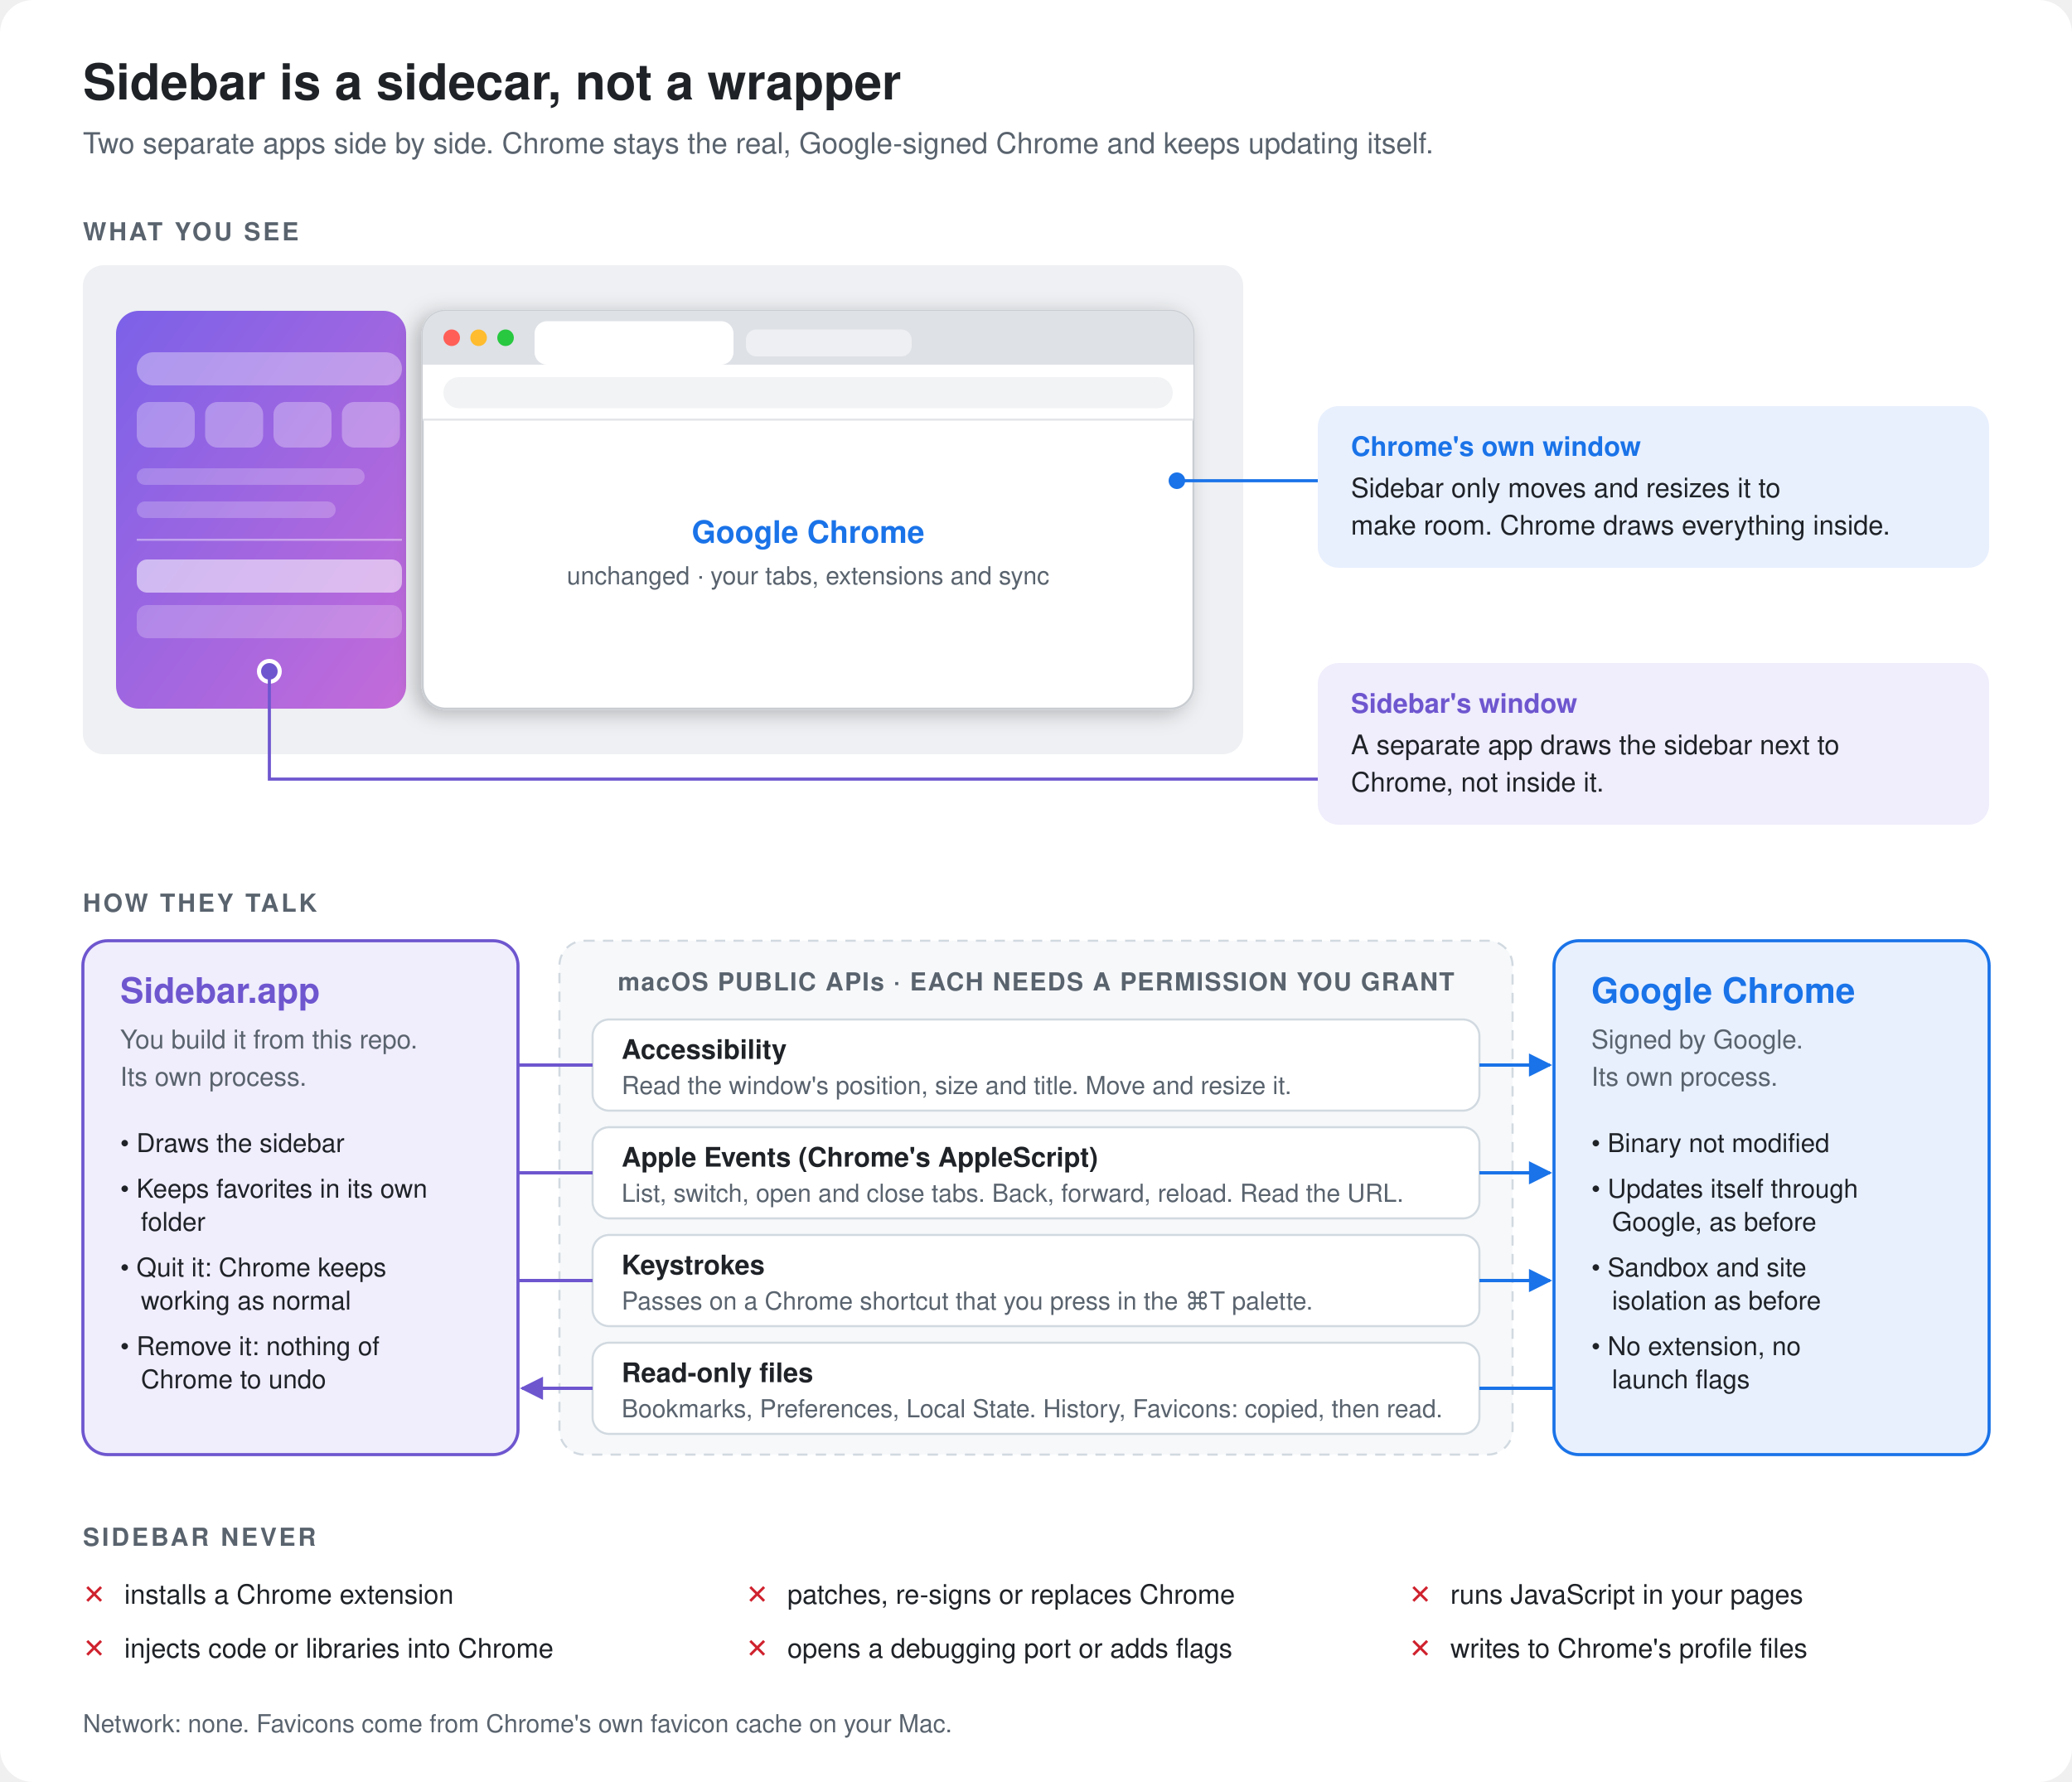
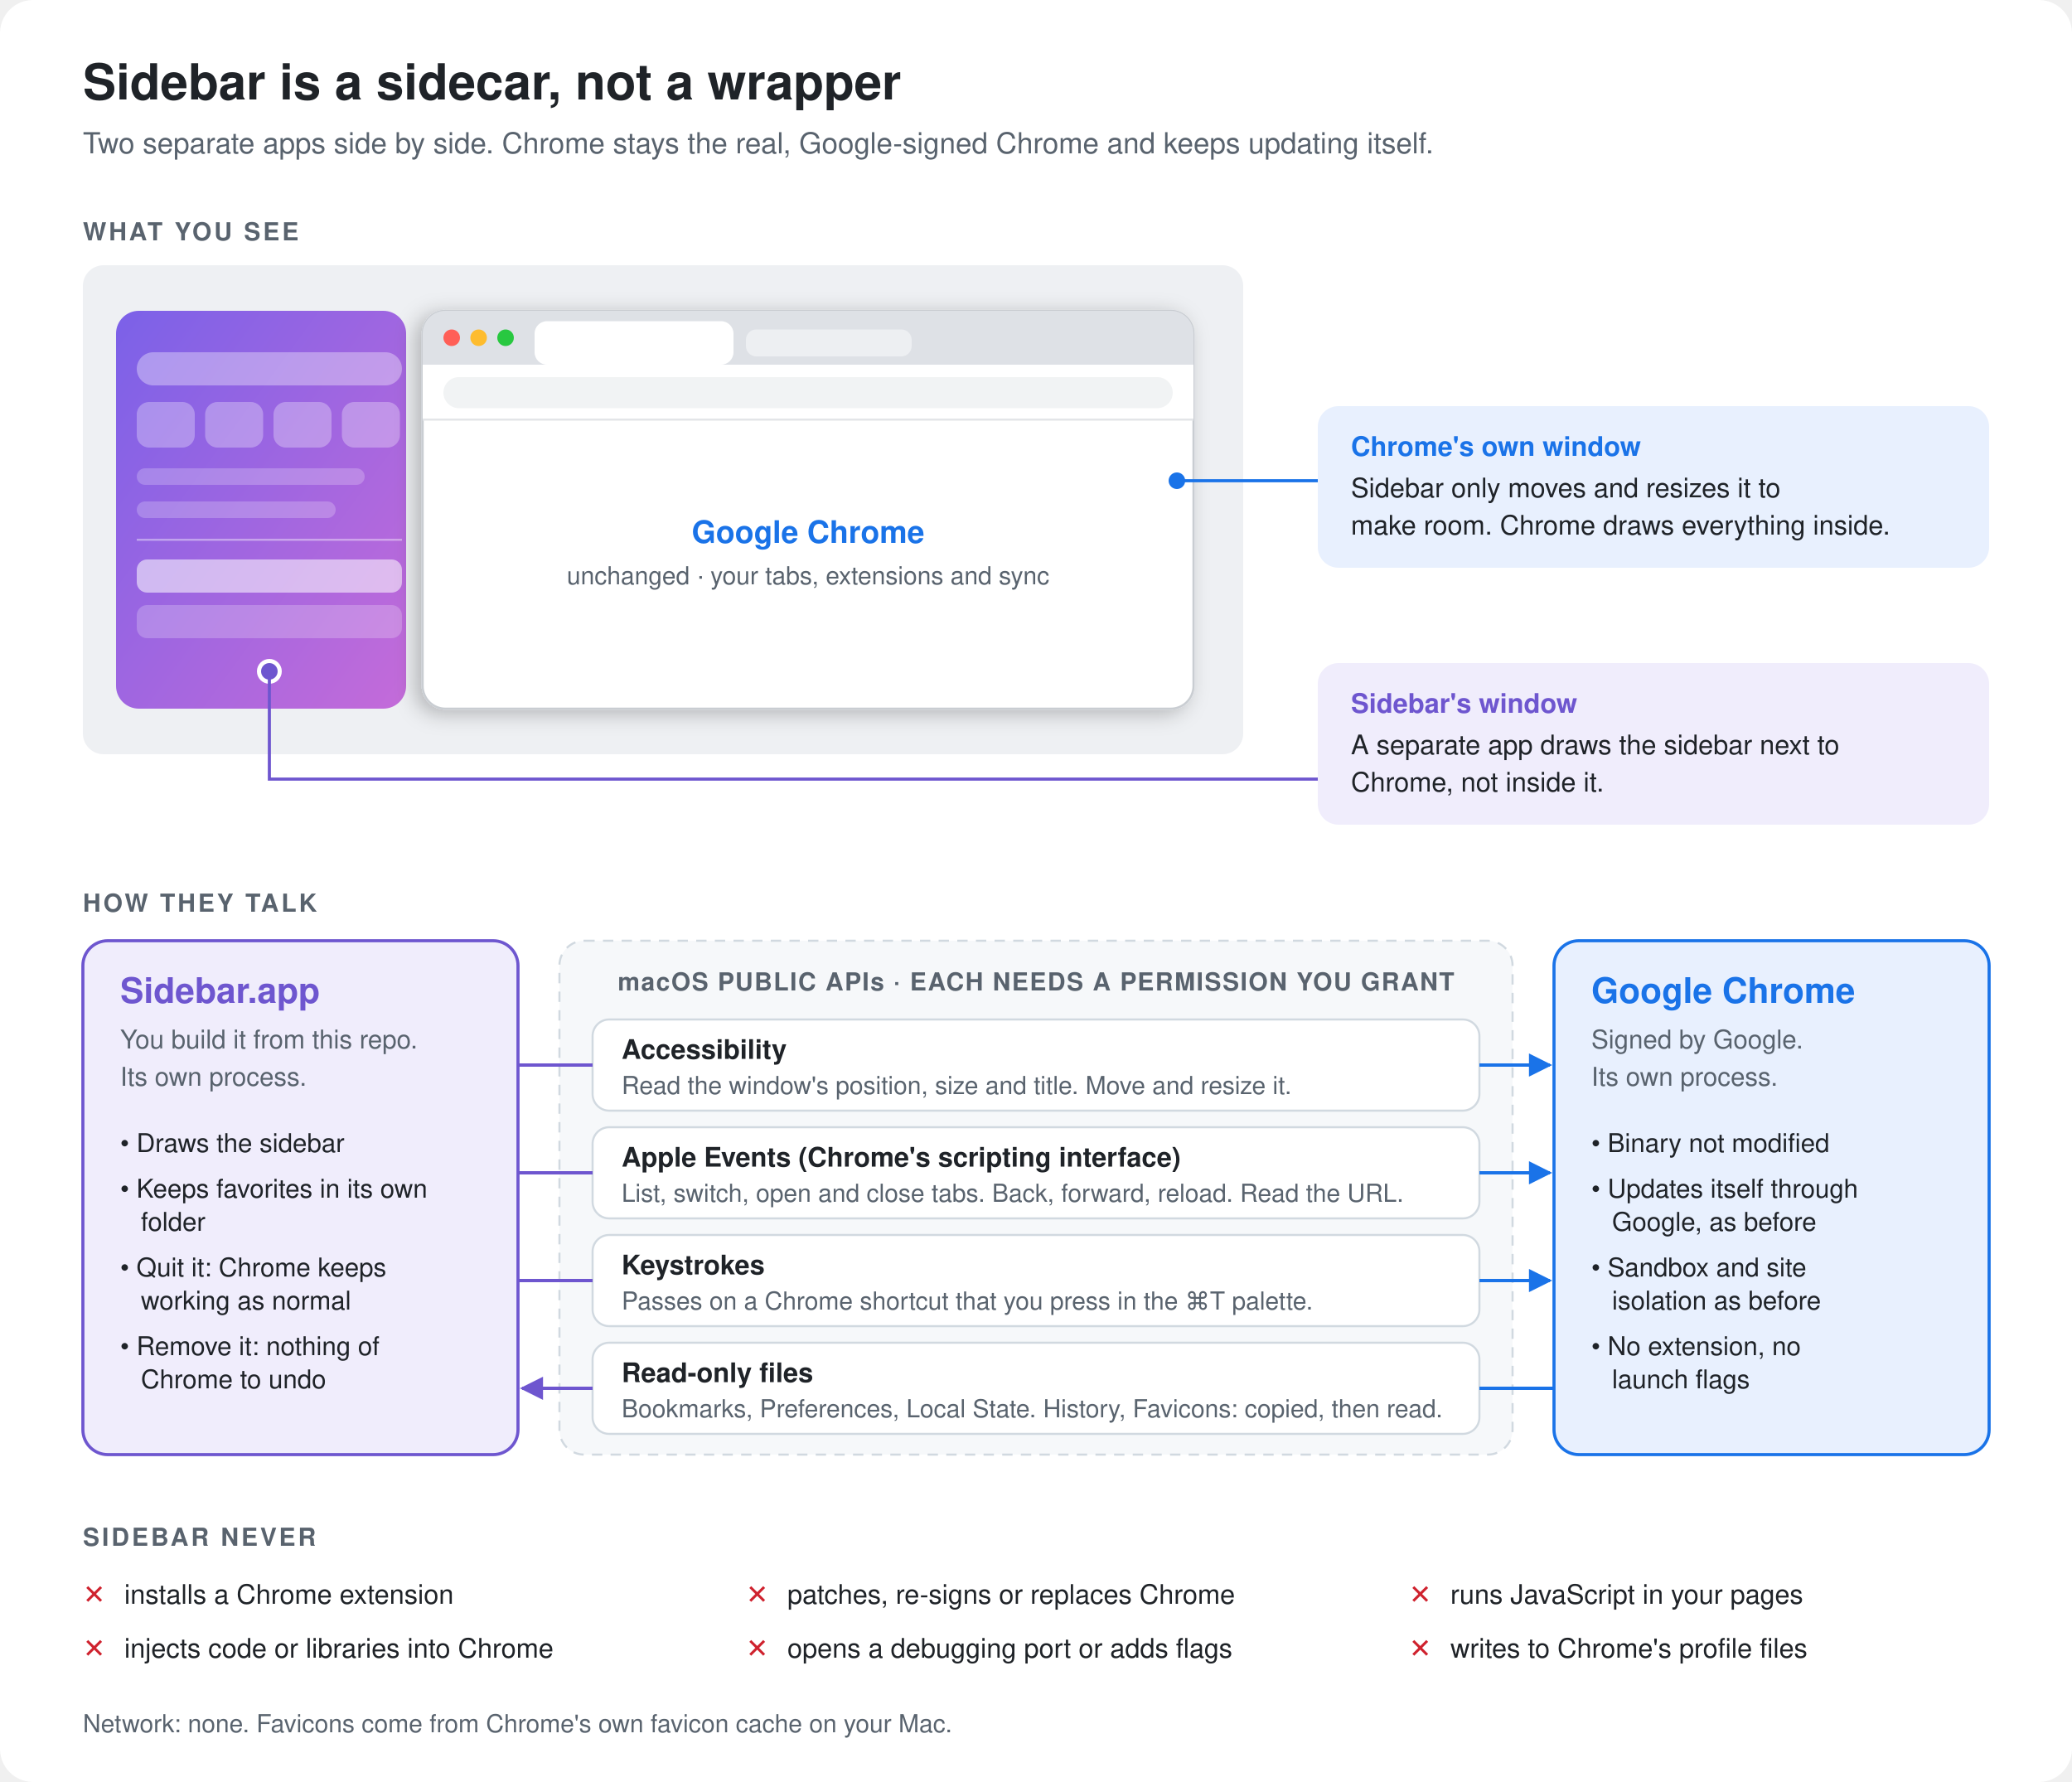
<svg xmlns="http://www.w3.org/2000/svg" width="1000" height="860" viewBox="0 0 1000 860" font-family="-apple-system, BlinkMacSystemFont, 'Segoe UI', Helvetica, Arial, sans-serif">
  <defs>
    <linearGradient id="space" x1="0" y1="0" x2="1" y2="1">
      <stop offset="0" stop-color="#7B61E8" />
      <stop offset="1" stop-color="#C46BD9" />
    </linearGradient>
    <marker id="arrowBlue" viewBox="0 0 10 10" refX="9" refY="5" markerWidth="7" markerHeight="7" orient="auto-start-reverse">
      <path d="M0,0 L10,5 L0,10 z" fill="#1A73E8" />
    </marker>
    <marker id="arrowPurple" viewBox="0 0 10 10" refX="9" refY="5" markerWidth="7" markerHeight="7" orient="auto-start-reverse">
      <path d="M0,0 L10,5 L0,10 z" fill="#6E56CF" />
    </marker>
  </defs>
  <rect width="1000" height="860" rx="16" fill="#FFFFFF" />
  <text x="40" y="48" font-size="24" font-weight="700" fill="#1F2328">Sidebar is a sidecar, not a wrapper</text>
  <text x="40" y="74" font-size="14" fill="#59636E">Two separate apps side by side. Chrome stays the real, Google-signed Chrome and keeps updating itself.</text>
  <text x="40" y="116" font-size="12" font-weight="700" fill="#59636E" letter-spacing="1.2">WHAT YOU SEE</text>
  <rect x="40" y="128" width="560" height="236" rx="10" fill="#EEF0F3" />
  <rect x="56" y="150" width="140" height="192" rx="11" fill="url(#space)" />
  <rect x="66" y="170" width="128" height="16" rx="8" fill="#FFFFFF" fill-opacity="0.35" />
  <g fill="#FFFFFF" fill-opacity="0.3">
    <rect x="66" y="194" width="28" height="22" rx="6" />
    <rect x="99" y="194" width="28" height="22" rx="6" />
    <rect x="132" y="194" width="28" height="22" rx="6" />
    <rect x="165" y="194" width="28" height="22" rx="6" />
  </g>
  <g fill="#FFFFFF" fill-opacity="0.22">
    <rect x="66" y="226" width="110" height="8" rx="4" />
    <rect x="66" y="242" width="96" height="8" rx="4" />
  </g>
  <rect x="66" y="260" width="128" height="1" fill="#FFFFFF" fill-opacity="0.4" />
  <rect x="66" y="270" width="128" height="16" rx="5" fill="#FFFFFF" fill-opacity="0.55" />
  <g fill="#FFFFFF" fill-opacity="0.22">
    <rect x="66" y="292" width="128" height="16" rx="5" />
  </g>
  <rect x="204" y="150" width="372" height="192" rx="11" fill="#FFFFFF" stroke="#C9CDD2" filter="drop-shadow(-3px 2px 5px rgba(0,0,0,0.25))" />
  <path d="M204,161 a11,11 0 0 1 11,-11 h350 a11,11 0 0 1 11,11 v15 h-372 z" fill="#DEE1E6" />
  <circle cx="218" cy="163" r="4" fill="#FF5F57" />
  <circle cx="231" cy="163" r="4" fill="#FEBC2E" />
  <circle cx="244" cy="163" r="4" fill="#28C840" />
  <rect x="258" y="155" width="96" height="21" rx="6" fill="#FFFFFF" />
  <rect x="360" y="159" width="80" height="13" rx="5" fill="#EDEFF2" />
  <rect x="204" y="176" width="372" height="26" fill="#FFFFFF" />
  <rect x="214" y="182" width="352" height="15" rx="7.5" fill="#F1F3F4" />
  <rect x="204" y="202" width="372" height="1" fill="#E3E5E8" />
  <text x="390" y="262" text-anchor="middle" font-size="15" font-weight="600" fill="#1A73E8">Google Chrome</text>
  <text x="390" y="282" text-anchor="middle" font-size="12" fill="#59636E">unchanged · your tabs, extensions and sync</text>
  <circle cx="130" cy="324" r="5" fill="#6E56CF" stroke="#FFFFFF" stroke-width="2" />
  <path d="M130,324 V376 H636" fill="none" stroke="#6E56CF" stroke-width="1.5" />
  <circle cx="568" cy="232" r="5" fill="#1A73E8" stroke="#FFFFFF" stroke-width="2" />
  <path d="M568,232 H636" fill="none" stroke="#1A73E8" stroke-width="1.5" />
  <g font-size="13" fill="#1F2328">
    <rect x="636" y="196" width="324" height="78" rx="10" fill="#E8F0FE" />
    <text x="652" y="220" font-weight="700" fill="#1A73E8">Chrome's own window</text>
    <text x="652" y="240">Sidebar only moves and resizes it to</text>
    <text x="652" y="258">make room. Chrome draws everything inside.</text>
    <rect x="636" y="320" width="324" height="78" rx="10" fill="#F0EDFC" />
    <text x="652" y="344" font-weight="700" fill="#6E56CF">Sidebar's window</text>
    <text x="652" y="364">A separate app draws the sidebar next to</text>
    <text x="652" y="382">Chrome, not inside it.</text>
  </g>
  <text x="40" y="440" font-size="12" font-weight="700" fill="#59636E" letter-spacing="1.2">HOW THEY TALK</text>
  <rect x="40" y="454" width="210" height="248" rx="12" fill="#F0EDFC" stroke="#6E56CF" stroke-width="1.5" />
  <text x="58" y="484" font-size="17" font-weight="700" fill="#6E56CF">Sidebar.app</text>
  <g font-size="12.5" fill="#1F2328">
    <text x="58" y="506" fill="#59636E">You build it from this repo.</text>
    <text x="58" y="524" fill="#59636E">Its own process.</text>
    <text x="58" y="556">• Draws the sidebar</text>
    <text x="58" y="578">• Keeps favorites in its own</text>
    <text x="68" y="594">folder</text>
    <text x="58" y="616">• Quit it: Chrome keeps</text>
    <text x="68" y="632">working as normal</text>
    <text x="58" y="654">• Remove it: nothing of</text>
    <text x="68" y="670">Chrome to undo</text>
  </g>
  <rect x="750" y="454" width="210" height="248" rx="12" fill="#E8F0FE" stroke="#1A73E8" stroke-width="1.5" />
  <text x="768" y="484" font-size="17" font-weight="700" fill="#1A73E8">Google Chrome</text>
  <g font-size="12.5" fill="#1F2328">
    <text x="768" y="506" fill="#59636E">Signed by Google.</text>
    <text x="768" y="524" fill="#59636E">Its own process.</text>
    <text x="768" y="556">• Binary not modified</text>
    <text x="768" y="578">• Updates itself through</text>
    <text x="778" y="594">Google, as before</text>
    <text x="768" y="616">• Sandbox and site</text>
    <text x="778" y="632">isolation as before</text>
    <text x="768" y="654">• No extension, no</text>
    <text x="778" y="670">launch flags</text>
  </g>
  <rect x="270" y="454" width="460" height="248" rx="12" fill="#F6F8FA" stroke="#D1D9E0" stroke-dasharray="5 4" />
  <text x="500" y="478" text-anchor="middle" font-size="12" font-weight="700" fill="#59636E" letter-spacing="0.6">macOS PUBLIC APIs · EACH NEEDS A PERMISSION YOU GRANT</text>
  <g font-size="12" fill="#59636E">
    <rect x="286" y="492" width="428" height="44" rx="8" fill="#FFFFFF" stroke="#D1D9E0" />
    <text x="300" y="511" font-size="13" font-weight="700" fill="#1F2328">Accessibility</text>
    <text x="300" y="528">Read the window's position, size and title. Move and resize it.</text>
    <rect x="286" y="544" width="428" height="44" rx="8" fill="#FFFFFF" stroke="#D1D9E0" />
-     <text x="300" y="563" font-size="13" font-weight="700" fill="#1F2328">Apple Events (Chrome's AppleScript)</text>
+     <text x="300" y="563" font-size="13" font-weight="700" fill="#1F2328">Apple Events (Chrome's scripting interface)</text>
    <text x="300" y="580">List, switch, open and close tabs. Back, forward, reload. Read the URL.</text>
    <rect x="286" y="596" width="428" height="44" rx="8" fill="#FFFFFF" stroke="#D1D9E0" />
    <text x="300" y="615" font-size="13" font-weight="700" fill="#1F2328">Keystrokes</text>
    <text x="300" y="632">Passes on a Chrome shortcut that you press in the ⌘T palette.</text>
    <rect x="286" y="648" width="428" height="44" rx="8" fill="#FFFFFF" stroke="#D1D9E0" />
    <text x="300" y="667" font-size="13" font-weight="700" fill="#1F2328">Read-only files</text>
    <text x="300" y="684">Bookmarks, Preferences, Local State. History, Favicons: copied, then read.</text>
  </g>
  <g stroke-width="1.6" fill="none">
    <path d="M250,514 H286" stroke="#6E56CF" />
    <path d="M714,514 H748" stroke="#1A73E8" marker-end="url(#arrowBlue)" />
    <path d="M250,566 H286" stroke="#6E56CF" />
    <path d="M714,566 H748" stroke="#1A73E8" marker-end="url(#arrowBlue)" />
    <path d="M250,618 H286" stroke="#6E56CF" />
    <path d="M714,618 H748" stroke="#1A73E8" marker-end="url(#arrowBlue)" />
    <path d="M252,670 H286" stroke="#6E56CF" marker-start="url(#arrowPurple)" />
    <path d="M714,670 H750" stroke="#1A73E8" />
  </g>
  <text x="40" y="746" font-size="12" font-weight="700" fill="#59636E" letter-spacing="1.2">SIDEBAR NEVER</text>
  <g font-size="13" fill="#1F2328">
    <g fill="#CF222E" font-weight="700">
      <text x="40" y="774">✕</text>
      <text x="40" y="800">✕</text>
      <text x="360" y="774">✕</text>
      <text x="360" y="800">✕</text>
      <text x="680" y="774">✕</text>
      <text x="680" y="800">✕</text>
    </g>
    <text x="60" y="774">installs a Chrome extension</text>
    <text x="60" y="800">injects code or libraries into Chrome</text>
    <text x="380" y="774">patches, re-signs or replaces Chrome</text>
    <text x="380" y="800">opens a debugging port or adds flags</text>
    <text x="700" y="774">runs JavaScript in your pages</text>
    <text x="700" y="800">writes to Chrome's profile files</text>
  </g>
  <text x="40" y="836" font-size="12" fill="#59636E">Network: none. Favicons come from Chrome's own favicon cache on your Mac.</text>
</svg>
